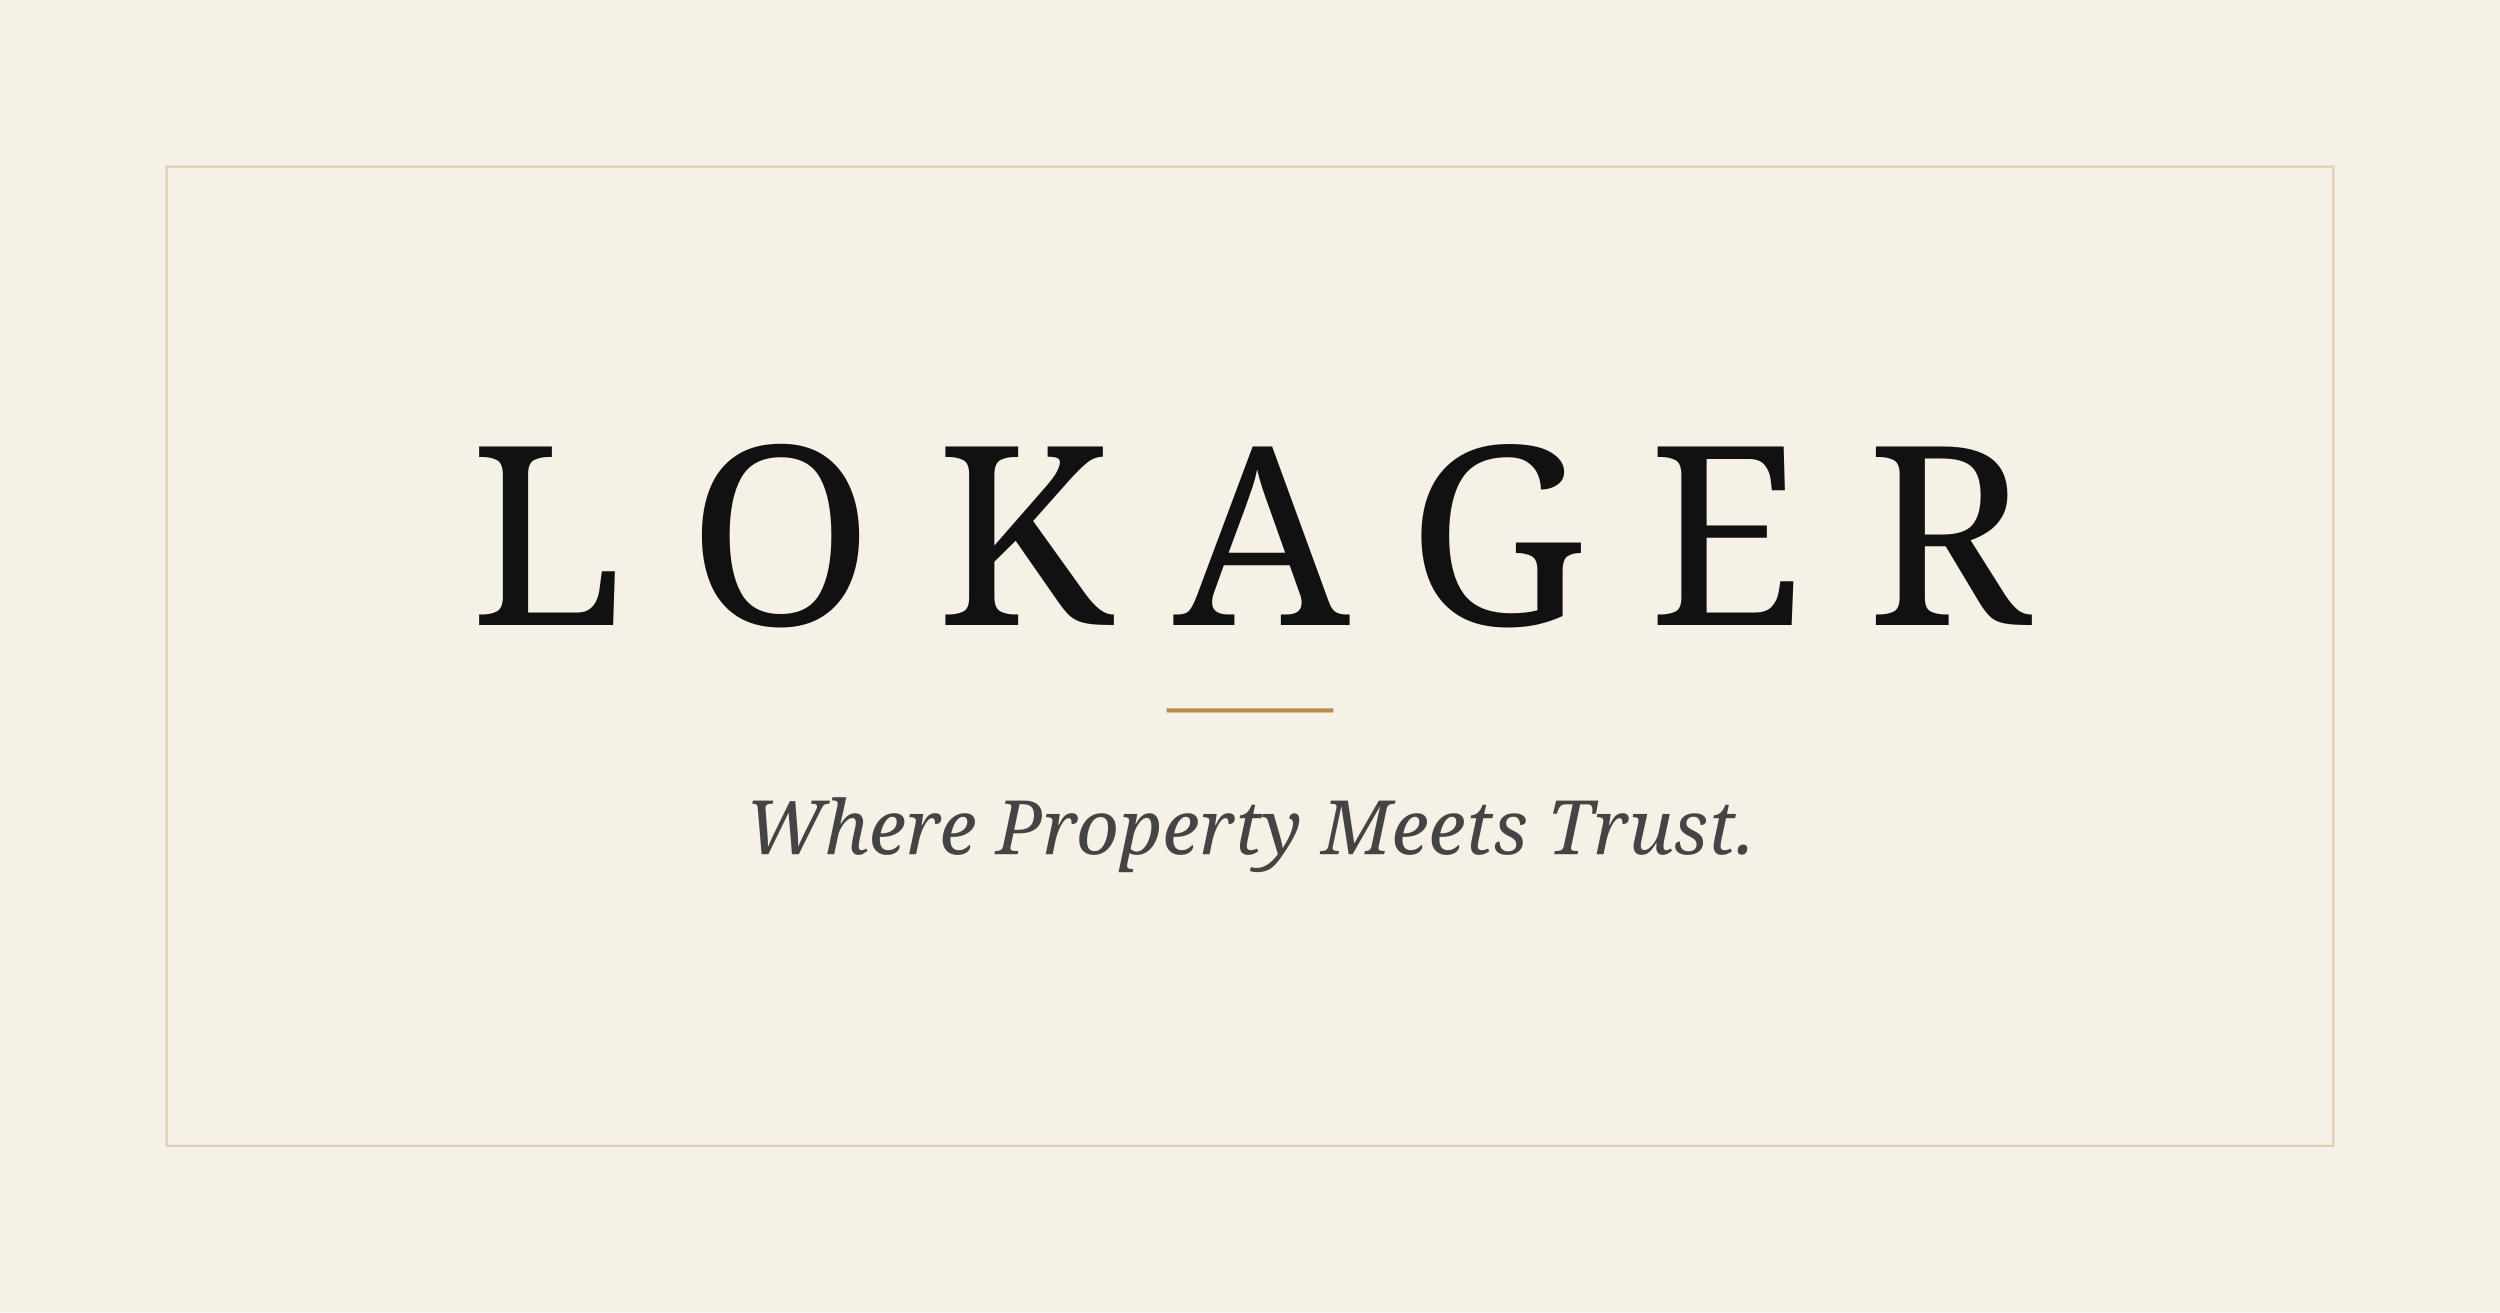
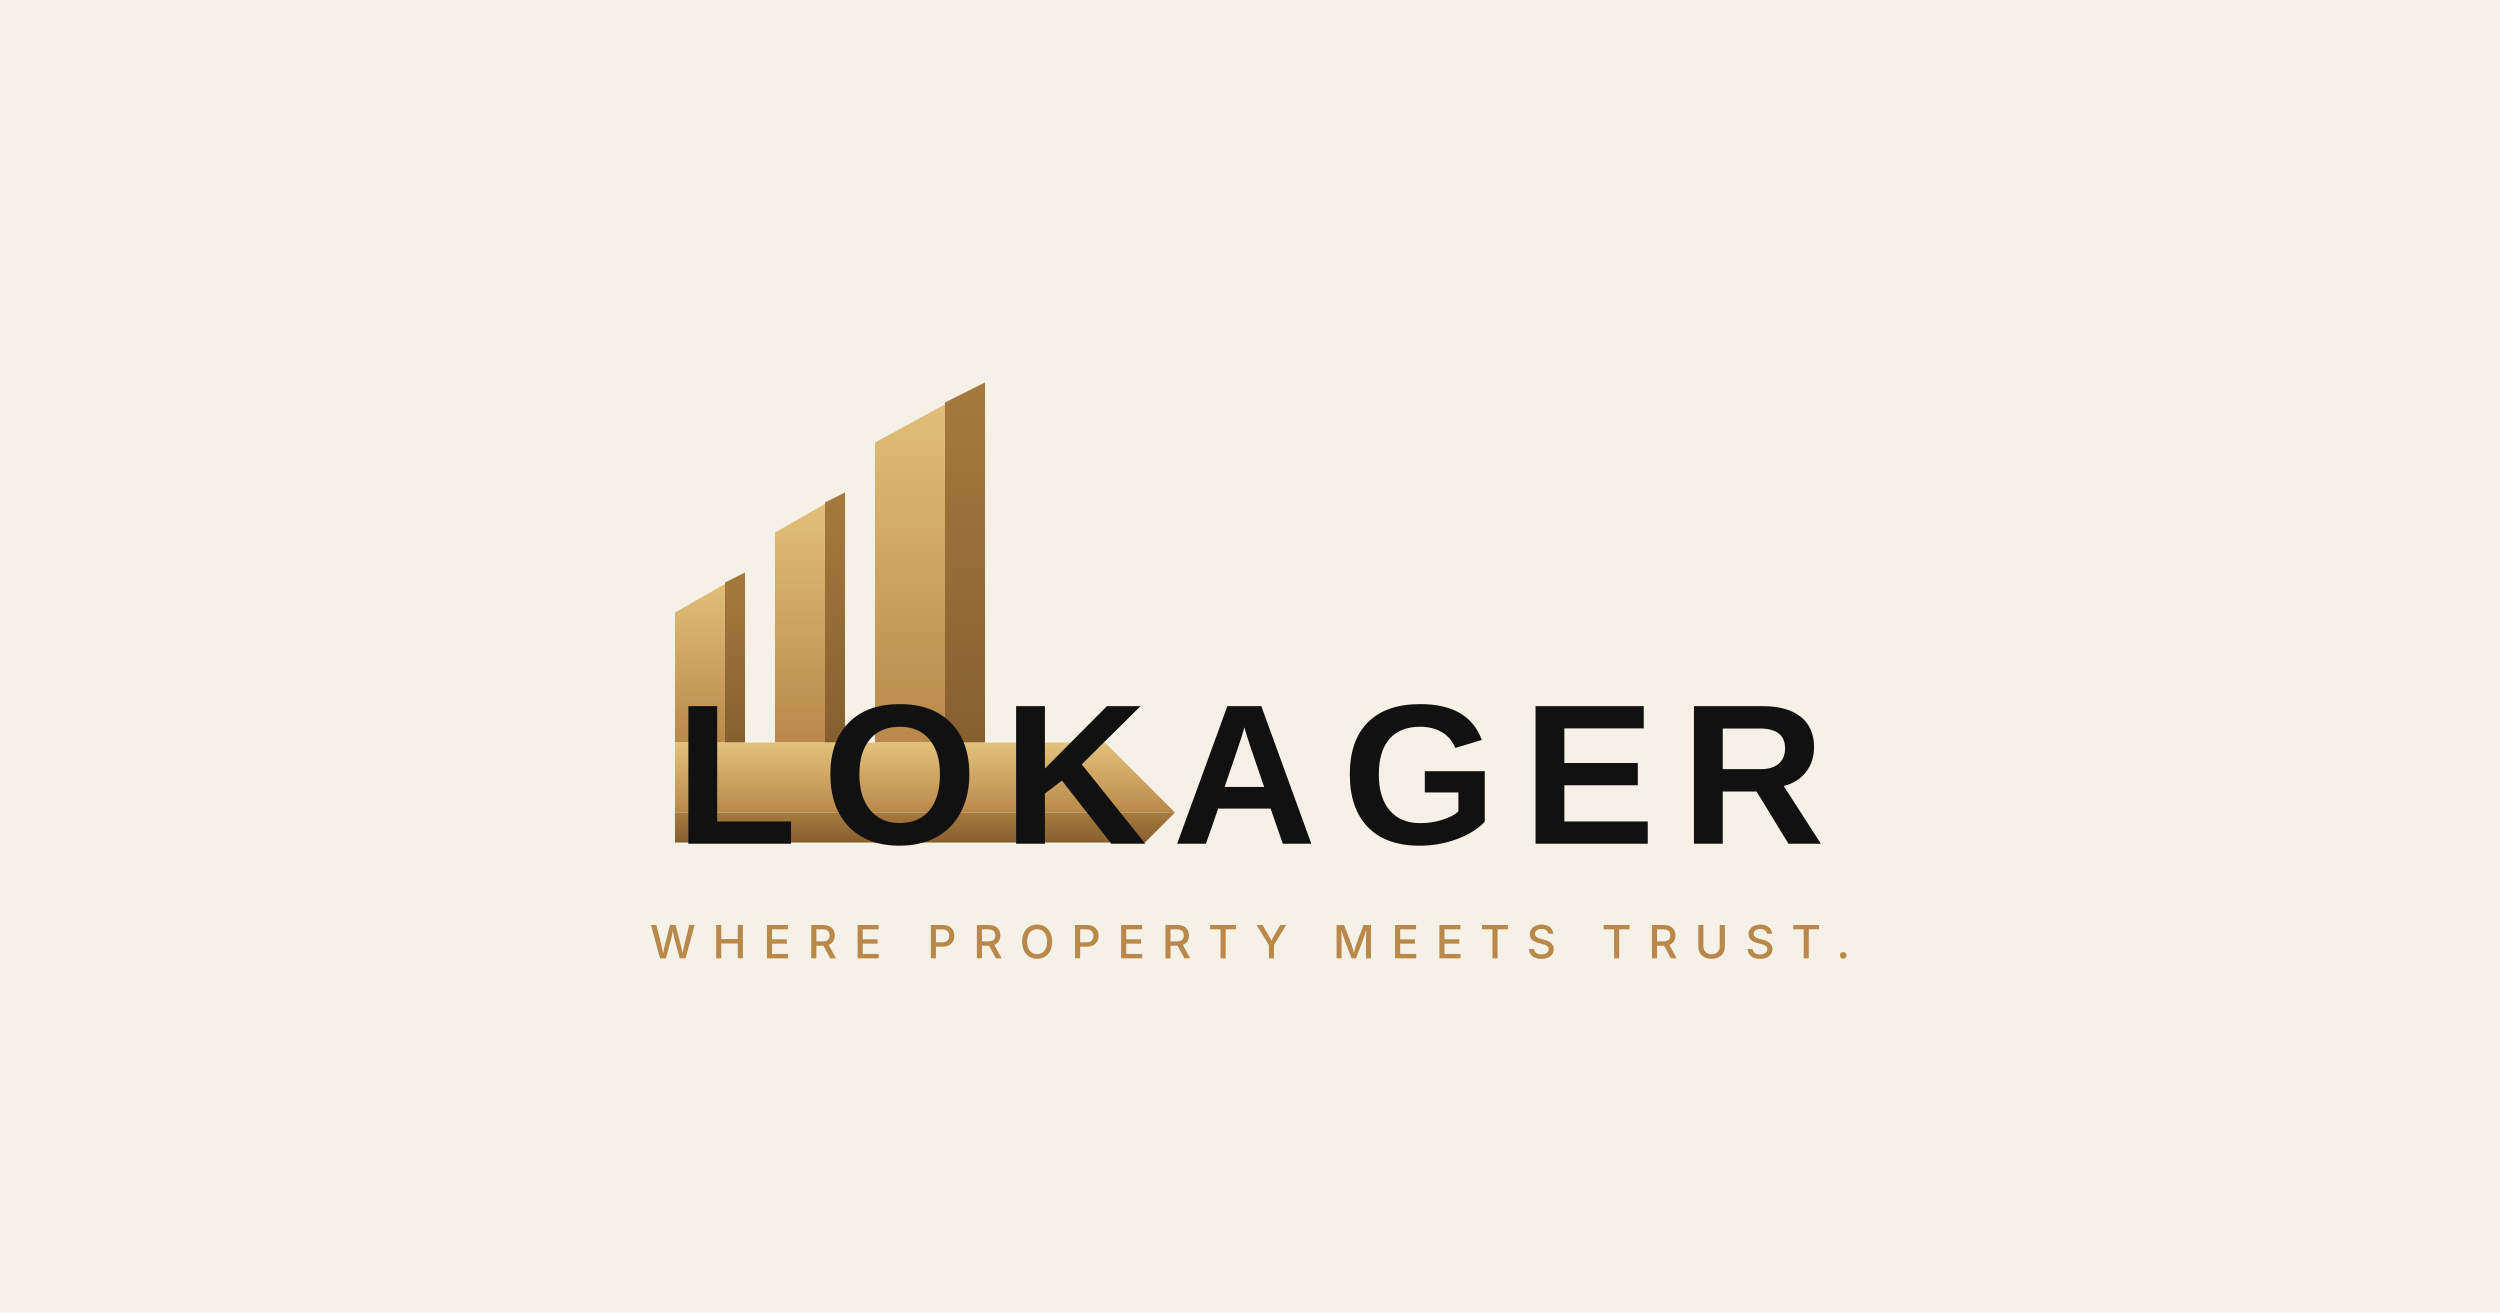
<svg xmlns="http://www.w3.org/2000/svg" width="1200" height="630" viewBox="0 0 1200 630">
+   <defs>
+     <linearGradient id="g" x1="0" y1="0" x2="0" y2="1">
+       <stop offset="0" stop-color="#E3C27C" />
+       <stop offset="1" stop-color="#B8894A" />
+     </linearGradient>
+     <linearGradient id="d" x1="0" y1="0" x2="0" y2="1">
+       <stop offset="0" stop-color="#A67A3E" />
+       <stop offset="1" stop-color="#85602F" />
+     </linearGradient>
+   </defs>
  <rect width="1200" height="630" fill="#F6F1E7" />
-   <rect x="80" y="80" width="1040" height="470" fill="none" stroke="#B8894A" stroke-opacity="0.35" />
-   <text x="600" y="300" text-anchor="middle" font-family="Georgia, serif" font-size="120" letter-spacing="30" fill="#111111">LOKAGER</text>
-   <rect x="560" y="340" width="80" height="2" fill="#B8894A" />
-   <text x="600" y="410" text-anchor="middle" font-family="Georgia, serif" font-style="italic" font-size="36" fill="#444444">Where Property Meets Trust.</text>
+   <g transform="translate(300 150) scale(2.4)">
+     <polygon points="10,60 24,52 24,86 10,86" fill="url(#g)" />
+     <polygon points="20,54 24,52 24,86 20,86" fill="url(#d)" />
+     <polygon points="30,44 44,36 44,86 30,86" fill="url(#g)" />
+     <polygon points="40,38 44,36 44,86 40,86" fill="url(#d)" />
+     <polygon points="50,26 72,14 72,86 50,86" fill="url(#g)" />
+     <polygon points="64,18 72,14 72,86 64,86" fill="url(#d)" />
+     <polygon points="10,86 96,86 110,100 10,100" fill="url(#g)" />
+     <polygon points="10,100 110,100 104,106 10,106" fill="url(#d)" />
+   </g>
+   <text x="600" y="405" text-anchor="middle" font-family="Montserrat, Arial, sans-serif" font-weight="700" font-size="96" letter-spacing="12" fill="#111111">LOKAGER</text>
+   <text x="600" y="460" text-anchor="middle" font-family="Inter, Arial, sans-serif" font-weight="500" font-size="22" letter-spacing="8" fill="#B8894A">WHERE PROPERTY MEETS TRUST.</text>
</svg>
